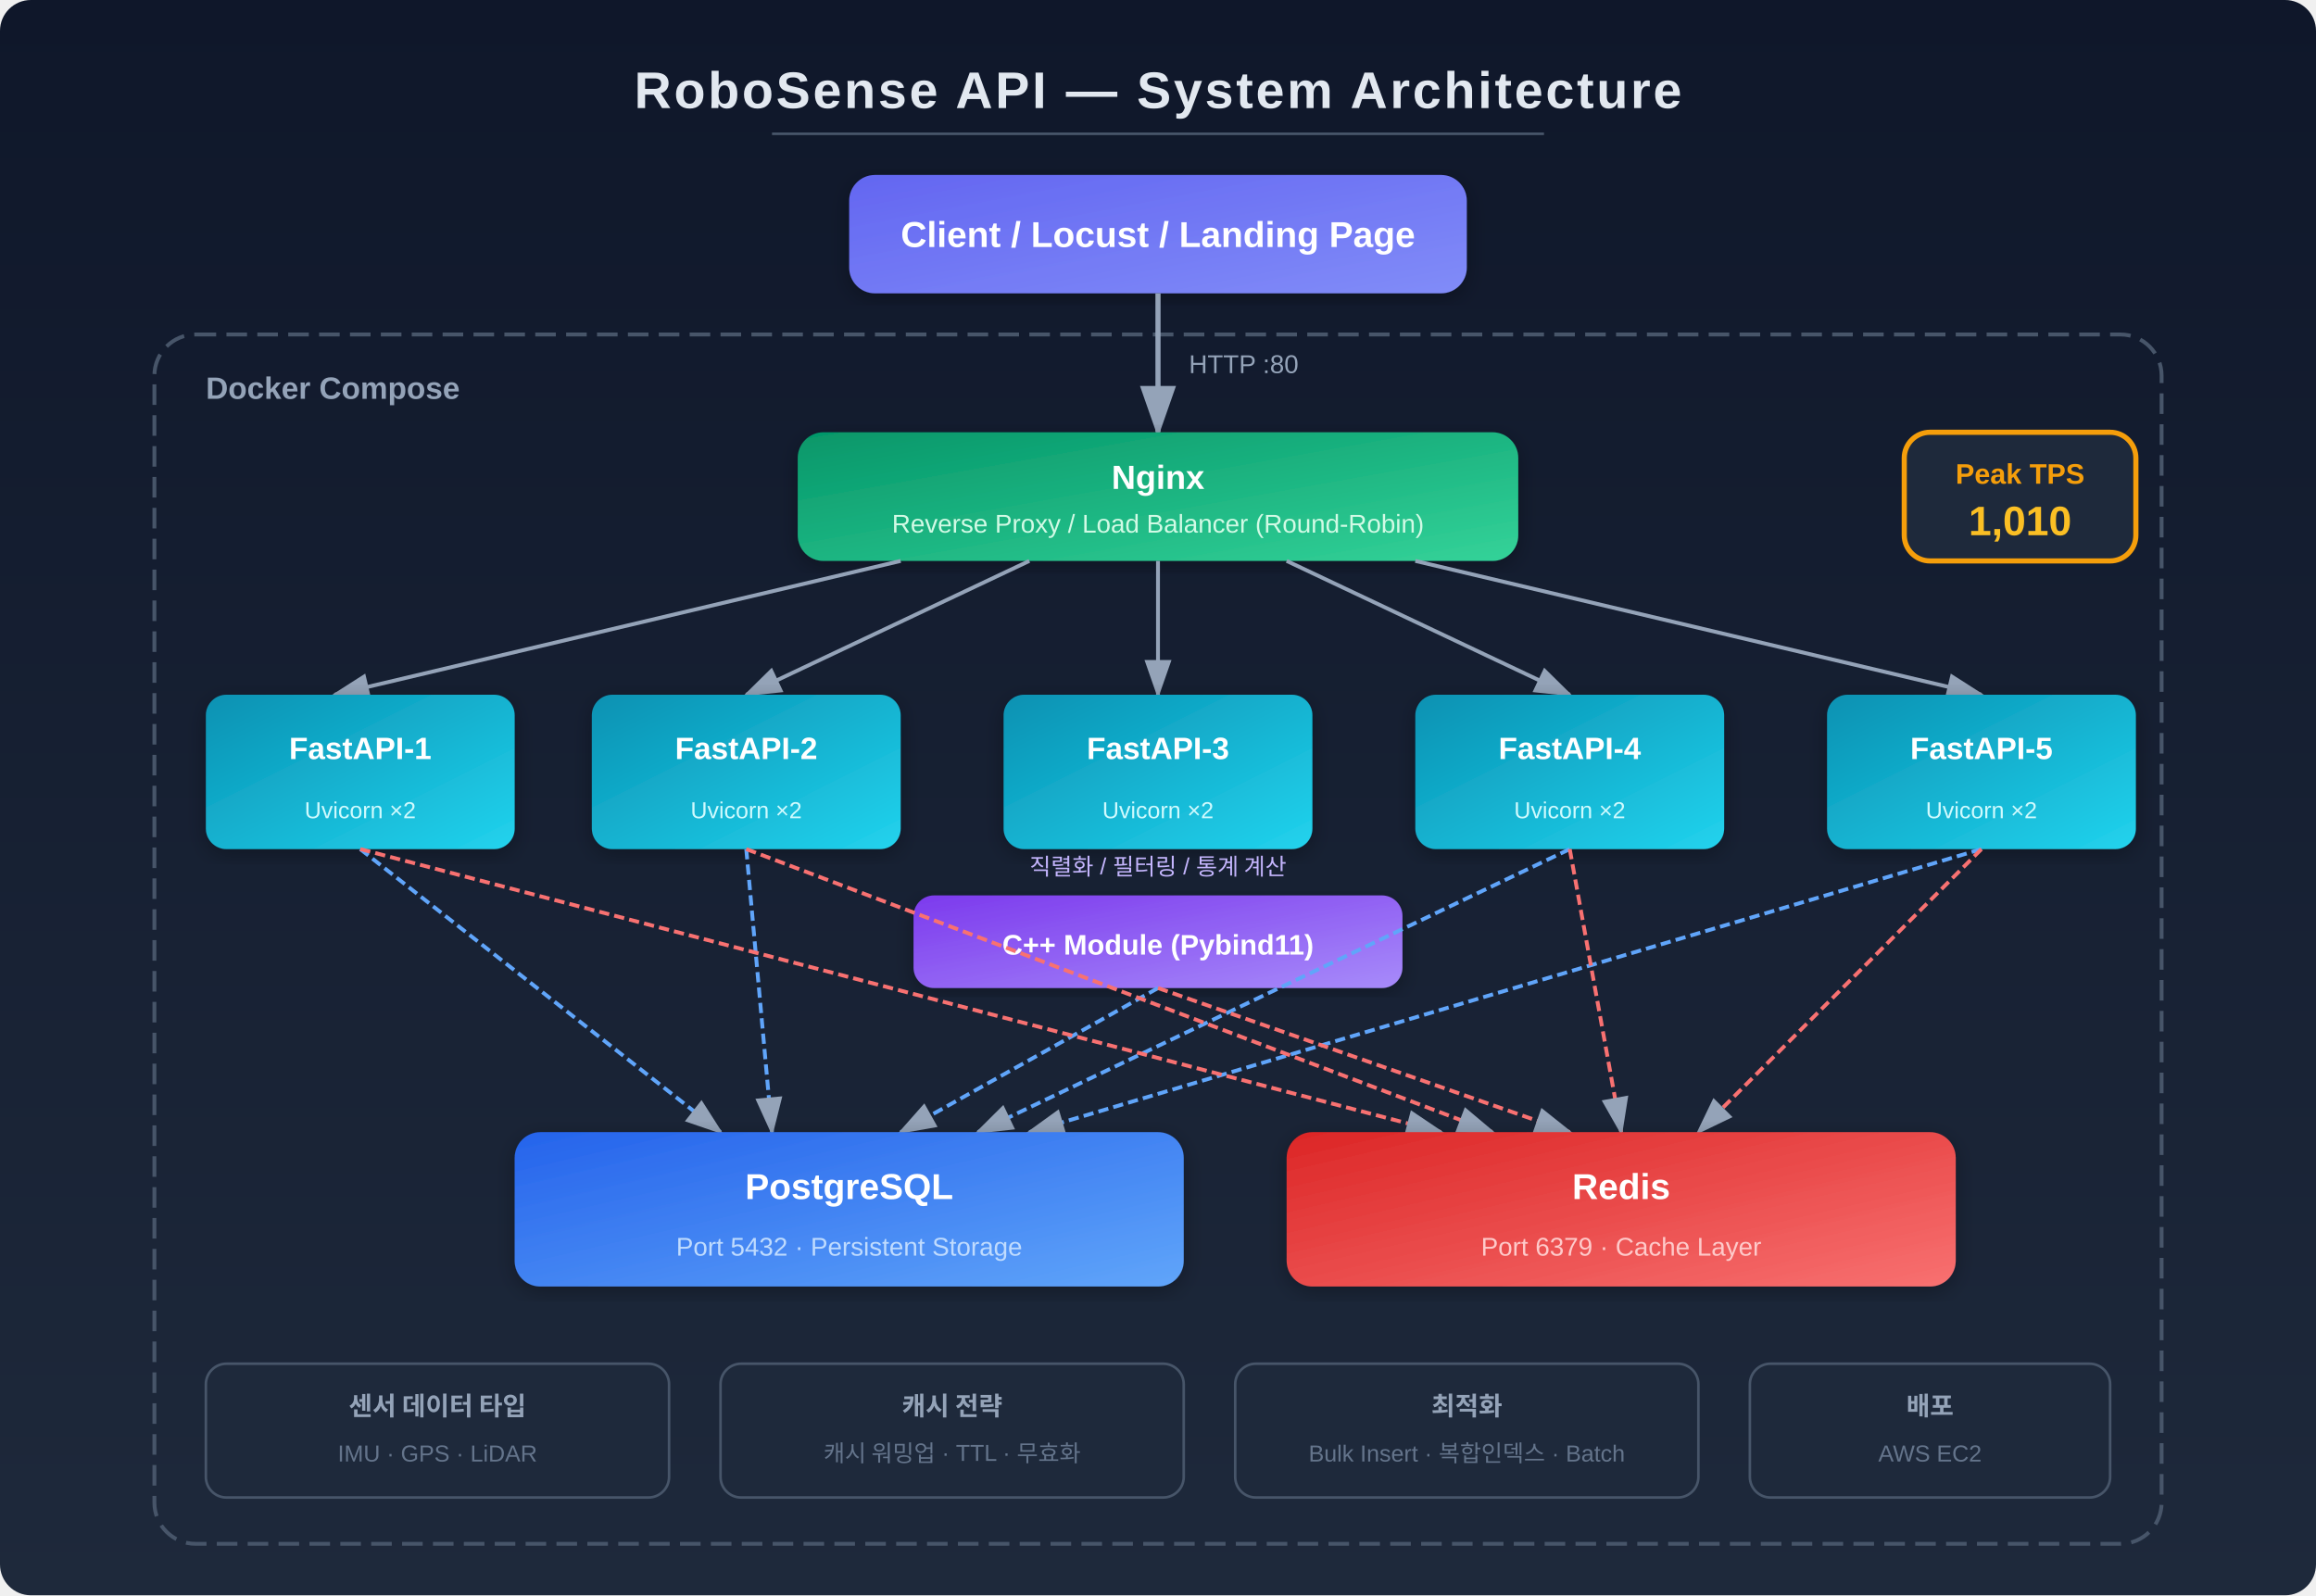
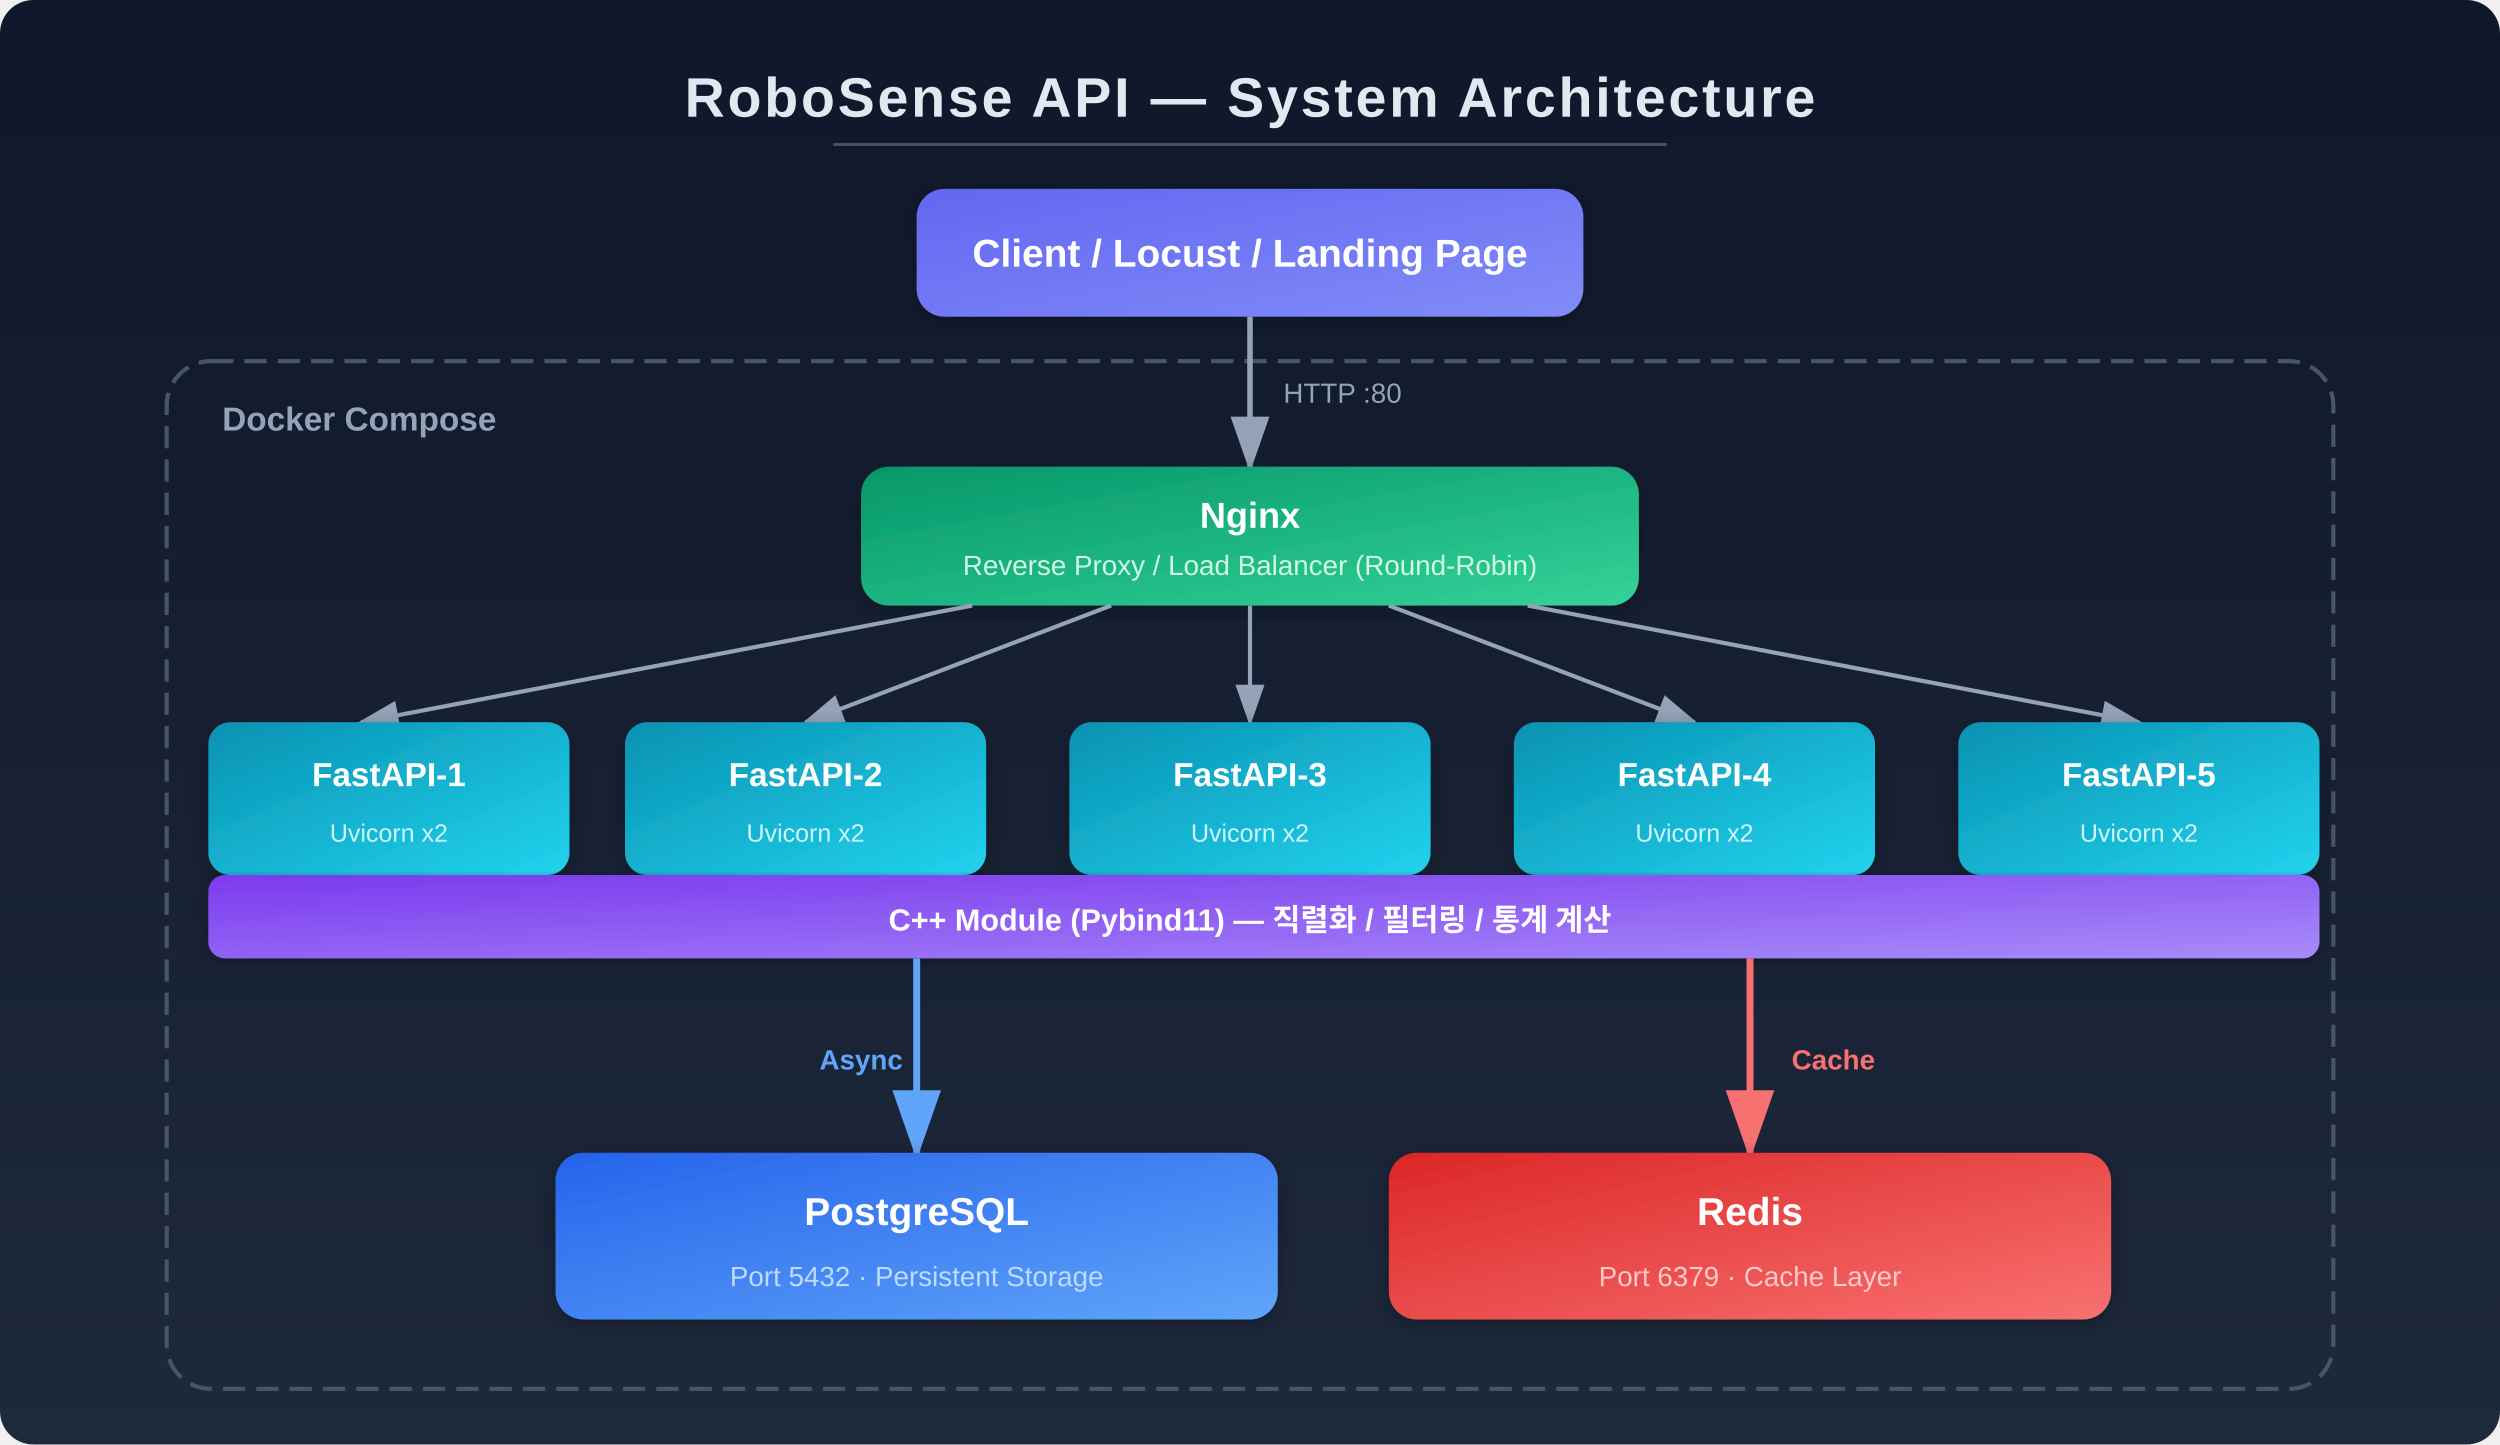
- <svg xmlns="http://www.w3.org/2000/svg" viewBox="0 0 900 620" font-family="'Segoe UI', Arial, sans-serif">
+ <svg xmlns="http://www.w3.org/2000/svg" viewBox="0 0 900 520" font-family="'Segoe UI', Arial, sans-serif">
  <defs>
    <linearGradient id="bg" x1="0" y1="0" x2="0" y2="1">
      <stop offset="0%" stop-color="#0f172a" />
      <stop offset="100%" stop-color="#1e293b" />
    </linearGradient>
    <linearGradient id="clientGrad" x1="0" y1="0" x2="1" y2="1">
      <stop offset="0%" stop-color="#6366f1" />
      <stop offset="100%" stop-color="#818cf8" />
    </linearGradient>
    <linearGradient id="nginxGrad" x1="0" y1="0" x2="1" y2="1">
      <stop offset="0%" stop-color="#059669" />
      <stop offset="100%" stop-color="#34d399" />
    </linearGradient>
    <linearGradient id="fastapiGrad" x1="0" y1="0" x2="1" y2="1">
      <stop offset="0%" stop-color="#0891b2" />
      <stop offset="100%" stop-color="#22d3ee" />
    </linearGradient>
    <linearGradient id="pgGrad" x1="0" y1="0" x2="1" y2="1">
      <stop offset="0%" stop-color="#2563eb" />
      <stop offset="100%" stop-color="#60a5fa" />
    </linearGradient>
    <linearGradient id="redisGrad" x1="0" y1="0" x2="1" y2="1">
      <stop offset="0%" stop-color="#dc2626" />
      <stop offset="100%" stop-color="#f87171" />
    </linearGradient>
    <linearGradient id="cppGrad" x1="0" y1="0" x2="1" y2="1">
      <stop offset="0%" stop-color="#7c3aed" />
      <stop offset="100%" stop-color="#a78bfa" />
    </linearGradient>
    <filter id="shadow">
      <feDropShadow dx="0" dy="2" stdDeviation="4" flood-color="#000" flood-opacity="0.3" />
    </filter>
-     <filter id="glow">
-       <feGaussianBlur stdDeviation="2" result="blur" />
-       <feMerge>
-         <feMergeNode in="blur" />
-         <feMergeNode in="SourceGraphic" />
-       </feMerge>
-     </filter>
+     <marker id="arrowhead" markerWidth="10" markerHeight="7" refX="9" refY="3.5" orient="auto">
+       <polygon points="0 0, 10 3.5, 0 7" fill="#94a3b8" />
+     </marker>
+     <marker id="arrowBlue" markerWidth="10" markerHeight="7" refX="9" refY="3.5" orient="auto">
+       <polygon points="0 0, 10 3.5, 0 7" fill="#60a5fa" />
+     </marker>
+     <marker id="arrowRed" markerWidth="10" markerHeight="7" refX="9" refY="3.5" orient="auto">
+       <polygon points="0 0, 10 3.5, 0 7" fill="#f87171" />
+     </marker>
  </defs>
-   <rect width="900" height="620" fill="url(#bg)" rx="12" />
+   <rect width="900" height="520" fill="url(#bg)" rx="12" />
  <text x="450" y="42" text-anchor="middle" fill="#e2e8f0" font-size="20" font-weight="700" letter-spacing="1">RoboSense API — System Architecture</text>
  <line x1="300" y1="52" x2="600" y2="52" stroke="#475569" stroke-width="1" />
-   <rect x="60" y="130" width="780" height="470" rx="16" fill="none" stroke="#475569" stroke-width="1.5" stroke-dasharray="8 4" />
+   <rect x="60" y="130" width="780" height="370" rx="16" fill="none" stroke="#475569" stroke-width="1.5" stroke-dasharray="8 4" />
  <text x="80" y="155" fill="#94a3b8" font-size="12" font-weight="600">Docker Compose</text>
  <rect x="330" y="68" width="240" height="46" rx="10" fill="url(#clientGrad)" filter="url(#shadow)" />
  <text x="450" y="96" text-anchor="middle" fill="#fff" font-size="14" font-weight="600">Client / Locust / Landing Page</text>
  <line x1="450" y1="114" x2="450" y2="168" stroke="#94a3b8" stroke-width="2" marker-end="url(#arrowhead)" />
  <text x="462" y="145" fill="#94a3b8" font-size="10">HTTP :80</text>
-   <defs>
-     <marker id="arrowhead" markerWidth="10" markerHeight="7" refX="9" refY="3.5" orient="auto">
-       <polygon points="0 0, 10 3.5, 0 7" fill="#94a3b8" />
-     </marker>
-   </defs>
  <rect x="310" y="168" width="280" height="50" rx="10" fill="url(#nginxGrad)" filter="url(#shadow)" />
  <text x="450" y="190" text-anchor="middle" fill="#fff" font-size="13" font-weight="700">Nginx</text>
  <text x="450" y="207" text-anchor="middle" fill="#d1fae5" font-size="10">Reverse Proxy / Load Balancer (Round-Robin)</text>
-   <line x1="350" y1="218" x2="130" y2="270" stroke="#94a3b8" stroke-width="1.5" marker-end="url(#arrowhead)" />
-   <line x1="400" y1="218" x2="290" y2="270" stroke="#94a3b8" stroke-width="1.5" marker-end="url(#arrowhead)" />
-   <line x1="450" y1="218" x2="450" y2="270" stroke="#94a3b8" stroke-width="1.5" marker-end="url(#arrowhead)" />
-   <line x1="500" y1="218" x2="610" y2="270" stroke="#94a3b8" stroke-width="1.5" marker-end="url(#arrowhead)" />
-   <line x1="550" y1="218" x2="770" y2="270" stroke="#94a3b8" stroke-width="1.5" marker-end="url(#arrowhead)" />
-   <rect x="80" y="270" width="120" height="60" rx="8" fill="url(#fastapiGrad)" filter="url(#shadow)" />
-   <text x="140" y="295" text-anchor="middle" fill="#fff" font-size="12" font-weight="600">FastAPI-1</text>
-   <text x="140" y="318" text-anchor="middle" fill="#cffafe" font-size="9">Uvicorn ×2</text>
-   <rect x="230" y="270" width="120" height="60" rx="8" fill="url(#fastapiGrad)" filter="url(#shadow)" />
-   <text x="290" y="295" text-anchor="middle" fill="#fff" font-size="12" font-weight="600">FastAPI-2</text>
-   <text x="290" y="318" text-anchor="middle" fill="#cffafe" font-size="9">Uvicorn ×2</text>
-   <rect x="390" y="270" width="120" height="60" rx="8" fill="url(#fastapiGrad)" filter="url(#shadow)" />
-   <text x="450" y="295" text-anchor="middle" fill="#fff" font-size="12" font-weight="600">FastAPI-3</text>
-   <text x="450" y="318" text-anchor="middle" fill="#cffafe" font-size="9">Uvicorn ×2</text>
-   <rect x="550" y="270" width="120" height="60" rx="8" fill="url(#fastapiGrad)" filter="url(#shadow)" />
-   <text x="610" y="295" text-anchor="middle" fill="#fff" font-size="12" font-weight="600">FastAPI-4</text>
-   <text x="610" y="318" text-anchor="middle" fill="#cffafe" font-size="9">Uvicorn ×2</text>
-   <rect x="710" y="270" width="120" height="60" rx="8" fill="url(#fastapiGrad)" filter="url(#shadow)" />
-   <text x="770" y="295" text-anchor="middle" fill="#fff" font-size="12" font-weight="600">FastAPI-5</text>
-   <text x="770" y="318" text-anchor="middle" fill="#cffafe" font-size="9">Uvicorn ×2</text>
-   <rect x="355" y="348" width="190" height="36" rx="8" fill="url(#cppGrad)" filter="url(#shadow)" />
-   <text x="450" y="371" text-anchor="middle" fill="#fff" font-size="11" font-weight="600">C++ Module (Pybind11)</text>
-   <text x="450" y="340" text-anchor="middle" fill="#c4b5fd" font-size="9">직렬화 / 필터링 / 통계 계산</text>
-   <line x1="140" y1="330" x2="280" y2="440" stroke="#60a5fa" stroke-width="1.5" stroke-dasharray="4 2" marker-end="url(#arrowhead)" />
-   <line x1="290" y1="330" x2="300" y2="440" stroke="#60a5fa" stroke-width="1.5" stroke-dasharray="4 2" marker-end="url(#arrowhead)" />
-   <line x1="450" y1="384" x2="350" y2="440" stroke="#60a5fa" stroke-width="1.5" stroke-dasharray="4 2" marker-end="url(#arrowhead)" />
-   <line x1="610" y1="330" x2="380" y2="440" stroke="#60a5fa" stroke-width="1.5" stroke-dasharray="4 2" marker-end="url(#arrowhead)" />
-   <line x1="770" y1="330" x2="400" y2="440" stroke="#60a5fa" stroke-width="1.5" stroke-dasharray="4 2" marker-end="url(#arrowhead)" />
-   <line x1="140" y1="330" x2="560" y2="440" stroke="#f87171" stroke-width="1.5" stroke-dasharray="4 2" marker-end="url(#arrowhead)" />
-   <line x1="290" y1="330" x2="580" y2="440" stroke="#f87171" stroke-width="1.5" stroke-dasharray="4 2" marker-end="url(#arrowhead)" />
-   <line x1="450" y1="384" x2="610" y2="440" stroke="#f87171" stroke-width="1.5" stroke-dasharray="4 2" marker-end="url(#arrowhead)" />
-   <line x1="610" y1="330" x2="630" y2="440" stroke="#f87171" stroke-width="1.5" stroke-dasharray="4 2" marker-end="url(#arrowhead)" />
-   <line x1="770" y1="330" x2="660" y2="440" stroke="#f87171" stroke-width="1.5" stroke-dasharray="4 2" marker-end="url(#arrowhead)" />
-   <rect x="200" y="440" width="260" height="60" rx="10" fill="url(#pgGrad)" filter="url(#shadow)" />
-   <text x="330" y="466" text-anchor="middle" fill="#fff" font-size="14" font-weight="700">PostgreSQL</text>
-   <text x="330" y="488" text-anchor="middle" fill="#bfdbfe" font-size="10">Port 5432 · Persistent Storage</text>
-   <rect x="500" y="440" width="260" height="60" rx="10" fill="url(#redisGrad)" filter="url(#shadow)" />
-   <text x="630" y="466" text-anchor="middle" fill="#fff" font-size="14" font-weight="700">Redis</text>
-   <text x="630" y="488" text-anchor="middle" fill="#fecaca" font-size="10">Port 6379 · Cache Layer</text>
-   <rect x="80" y="530" width="180" height="52" rx="8" fill="#1e293b" stroke="#475569" stroke-width="1" />
-   <text x="170" y="550" text-anchor="middle" fill="#94a3b8" font-size="10" font-weight="600">센서 데이터 타입</text>
-   <text x="170" y="568" text-anchor="middle" fill="#64748b" font-size="9">IMU · GPS · LiDAR</text>
-   <rect x="280" y="530" width="180" height="52" rx="8" fill="#1e293b" stroke="#475569" stroke-width="1" />
-   <text x="370" y="550" text-anchor="middle" fill="#94a3b8" font-size="10" font-weight="600">캐시 전략</text>
-   <text x="370" y="568" text-anchor="middle" fill="#64748b" font-size="9">캐시 워밍업 · TTL · 무효화</text>
-   <rect x="480" y="530" width="180" height="52" rx="8" fill="#1e293b" stroke="#475569" stroke-width="1" />
-   <text x="570" y="550" text-anchor="middle" fill="#94a3b8" font-size="10" font-weight="600">최적화</text>
-   <text x="570" y="568" text-anchor="middle" fill="#64748b" font-size="9">Bulk Insert · 복합인덱스 · Batch</text>
-   <rect x="680" y="530" width="140" height="52" rx="8" fill="#1e293b" stroke="#475569" stroke-width="1" />
-   <text x="750" y="550" text-anchor="middle" fill="#94a3b8" font-size="10" font-weight="600">배포</text>
-   <text x="750" y="568" text-anchor="middle" fill="#64748b" font-size="9">AWS EC2</text>
-   <rect x="740" y="168" width="90" height="50" rx="10" fill="#1e293b" stroke="#f59e0b" stroke-width="2" />
-   <text x="785" y="188" text-anchor="middle" fill="#f59e0b" font-size="11" font-weight="700">Peak TPS</text>
-   <text x="785" y="208" text-anchor="middle" fill="#fbbf24" font-size="16" font-weight="800">1,010</text>
+   <line x1="350" y1="218" x2="130" y2="260" stroke="#94a3b8" stroke-width="1.5" marker-end="url(#arrowhead)" />
+   <line x1="400" y1="218" x2="290" y2="260" stroke="#94a3b8" stroke-width="1.5" marker-end="url(#arrowhead)" />
+   <line x1="450" y1="218" x2="450" y2="260" stroke="#94a3b8" stroke-width="1.5" marker-end="url(#arrowhead)" />
+   <line x1="500" y1="218" x2="610" y2="260" stroke="#94a3b8" stroke-width="1.5" marker-end="url(#arrowhead)" />
+   <line x1="550" y1="218" x2="770" y2="260" stroke="#94a3b8" stroke-width="1.5" marker-end="url(#arrowhead)" />
+   <rect x="75" y="260" width="130" height="55" rx="8" fill="url(#fastapiGrad)" filter="url(#shadow)" />
+   <text x="140" y="283" text-anchor="middle" fill="#fff" font-size="12" font-weight="600">FastAPI-1</text>
+   <text x="140" y="303" text-anchor="middle" fill="#cffafe" font-size="9">Uvicorn x2</text>
+   <rect x="225" y="260" width="130" height="55" rx="8" fill="url(#fastapiGrad)" filter="url(#shadow)" />
+   <text x="290" y="283" text-anchor="middle" fill="#fff" font-size="12" font-weight="600">FastAPI-2</text>
+   <text x="290" y="303" text-anchor="middle" fill="#cffafe" font-size="9">Uvicorn x2</text>
+   <rect x="385" y="260" width="130" height="55" rx="8" fill="url(#fastapiGrad)" filter="url(#shadow)" />
+   <text x="450" y="283" text-anchor="middle" fill="#fff" font-size="12" font-weight="600">FastAPI-3</text>
+   <text x="450" y="303" text-anchor="middle" fill="#cffafe" font-size="9">Uvicorn x2</text>
+   <rect x="545" y="260" width="130" height="55" rx="8" fill="url(#fastapiGrad)" filter="url(#shadow)" />
+   <text x="610" y="283" text-anchor="middle" fill="#fff" font-size="12" font-weight="600">FastAPI-4</text>
+   <text x="610" y="303" text-anchor="middle" fill="#cffafe" font-size="9">Uvicorn x2</text>
+   <rect x="705" y="260" width="130" height="55" rx="8" fill="url(#fastapiGrad)" filter="url(#shadow)" />
+   <text x="770" y="283" text-anchor="middle" fill="#fff" font-size="12" font-weight="600">FastAPI-5</text>
+   <text x="770" y="303" text-anchor="middle" fill="#cffafe" font-size="9">Uvicorn x2</text>
+   <rect x="75" y="315" width="760" height="30" rx="6" fill="url(#cppGrad)" filter="url(#shadow)" />
+   <text x="450" y="335" text-anchor="middle" fill="#fff" font-size="11" font-weight="600">C++ Module (Pybind11) — 직렬화 / 필터링 / 통계 계산</text>
+   <line x1="330" y1="345" x2="330" y2="415" stroke="#60a5fa" stroke-width="2.5" marker-end="url(#arrowBlue)" />
+   <text x="295" y="385" fill="#60a5fa" font-size="10" font-weight="600">Async</text>
+   <line x1="630" y1="345" x2="630" y2="415" stroke="#f87171" stroke-width="2.5" marker-end="url(#arrowRed)" />
+   <text x="645" y="385" fill="#f87171" font-size="10" font-weight="600">Cache</text>
+   <rect x="200" y="415" width="260" height="60" rx="10" fill="url(#pgGrad)" filter="url(#shadow)" />
+   <text x="330" y="441" text-anchor="middle" fill="#fff" font-size="14" font-weight="700">PostgreSQL</text>
+   <text x="330" y="463" text-anchor="middle" fill="#bfdbfe" font-size="10">Port 5432 · Persistent Storage</text>
+   <rect x="500" y="415" width="260" height="60" rx="10" fill="url(#redisGrad)" filter="url(#shadow)" />
+   <text x="630" y="441" text-anchor="middle" fill="#fff" font-size="14" font-weight="700">Redis</text>
+   <text x="630" y="463" text-anchor="middle" fill="#fecaca" font-size="10">Port 6379 · Cache Layer</text>
</svg>
